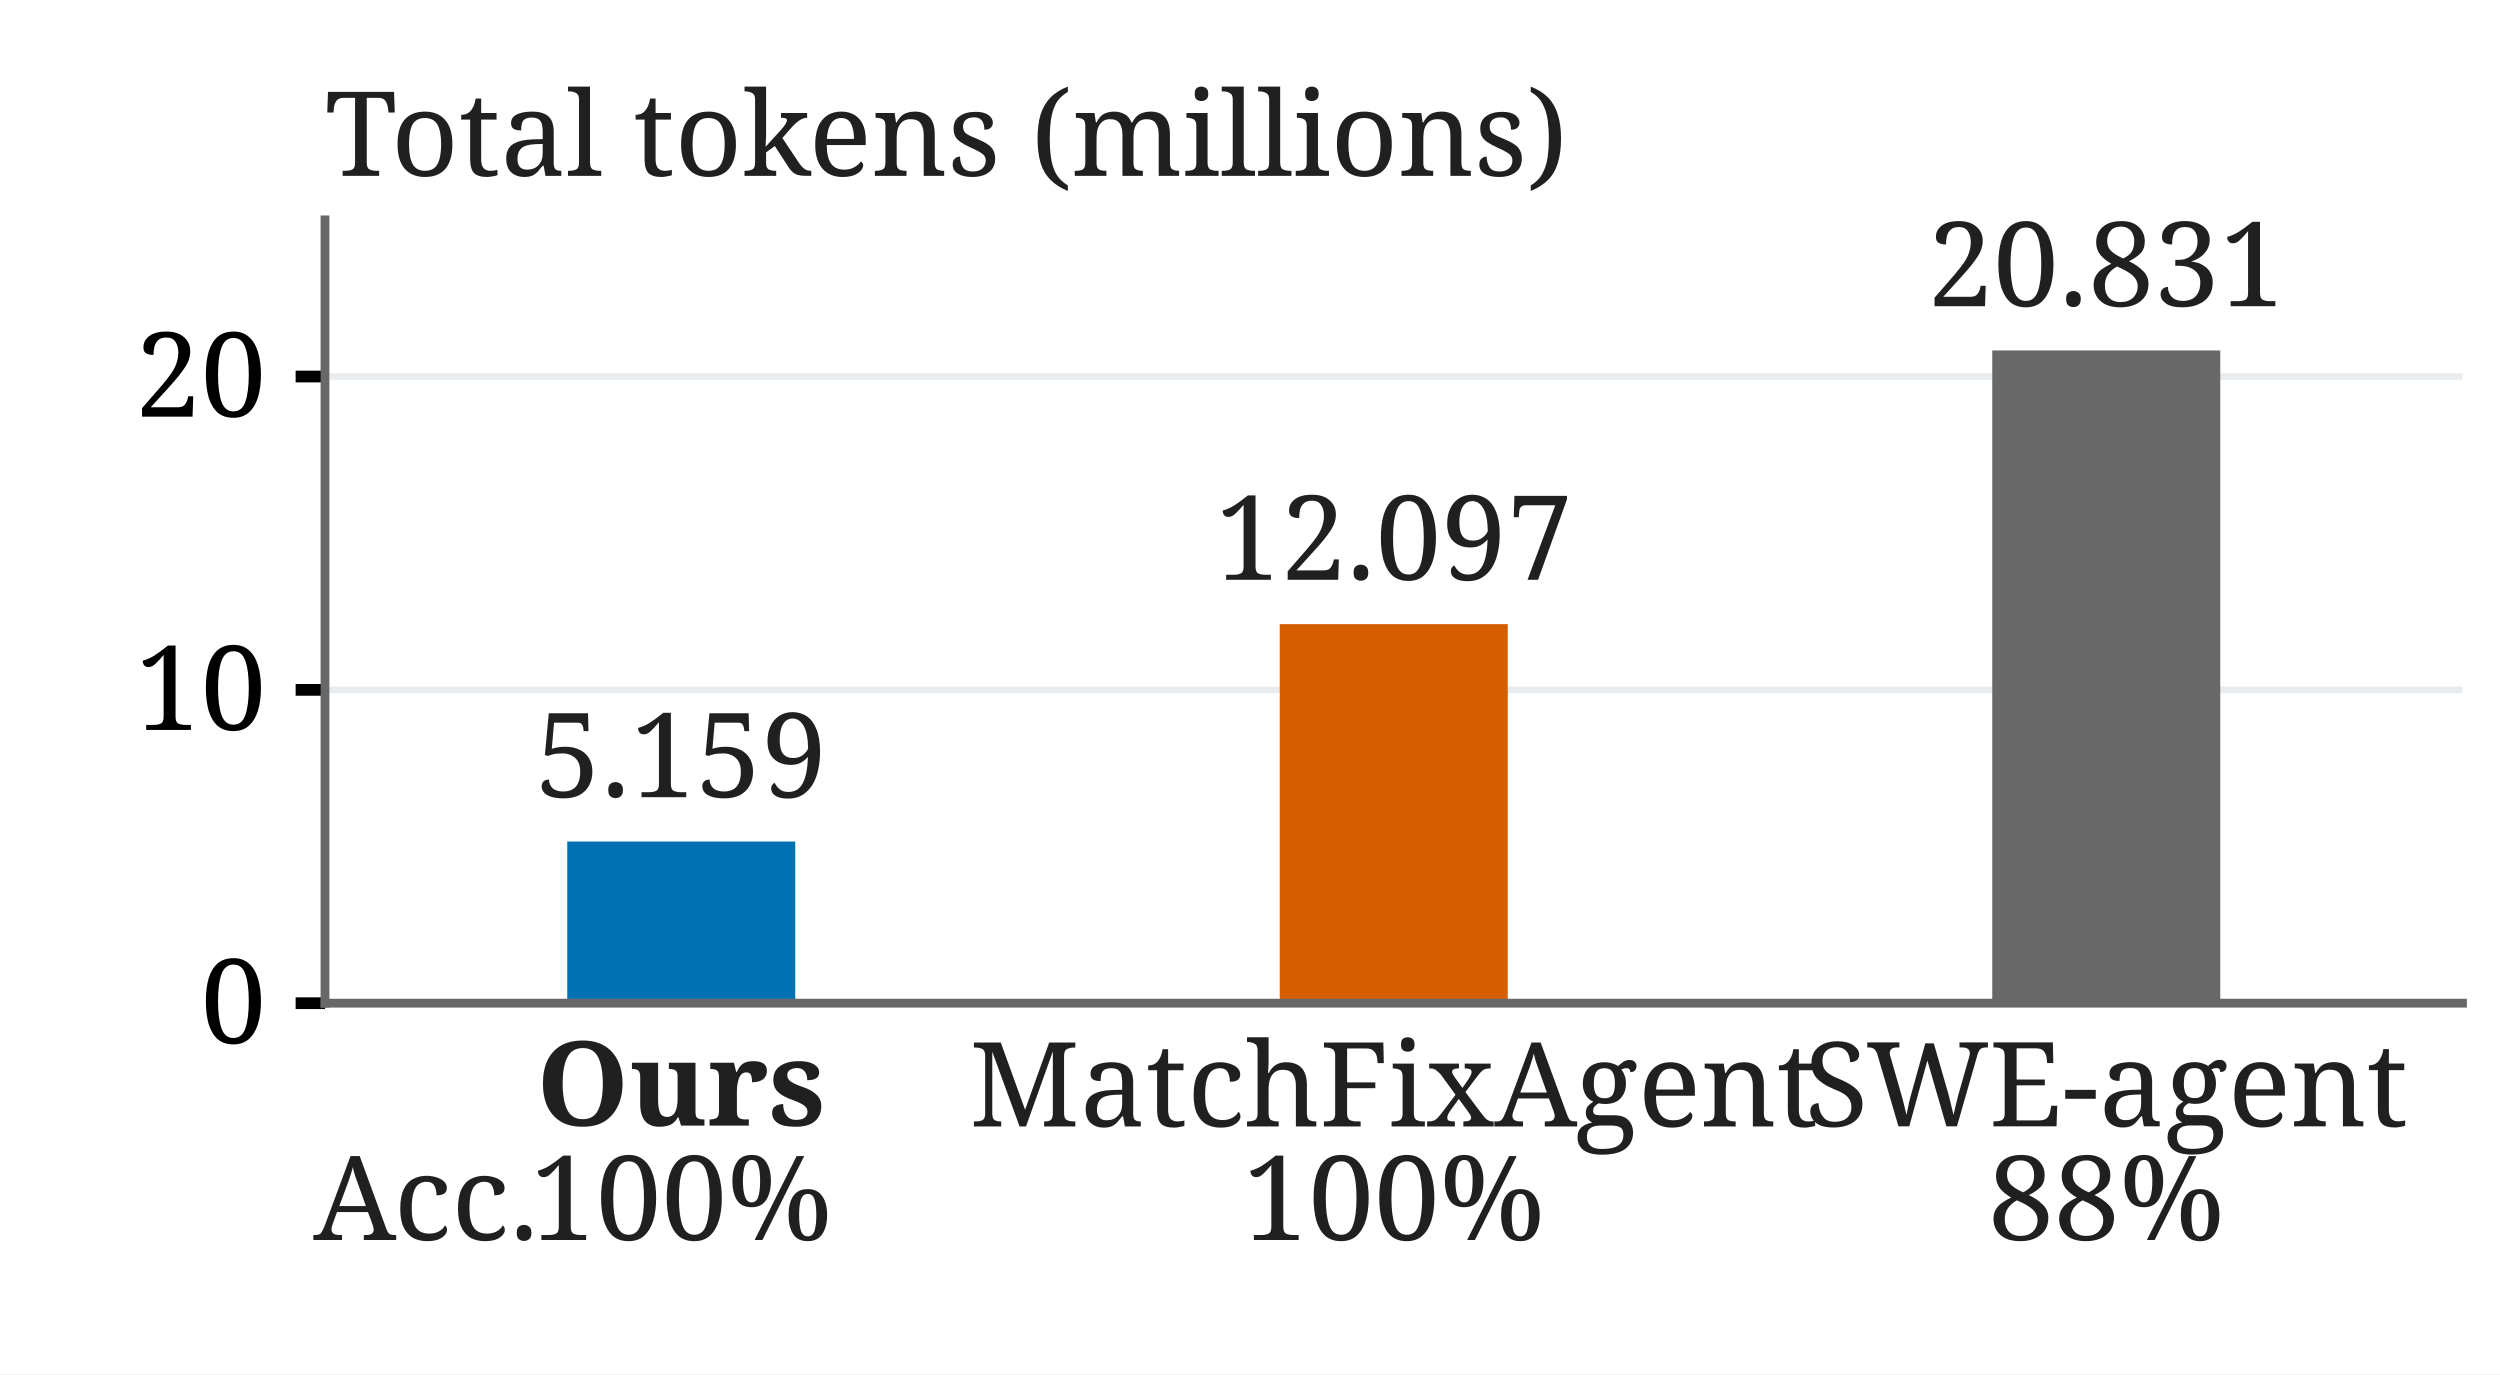
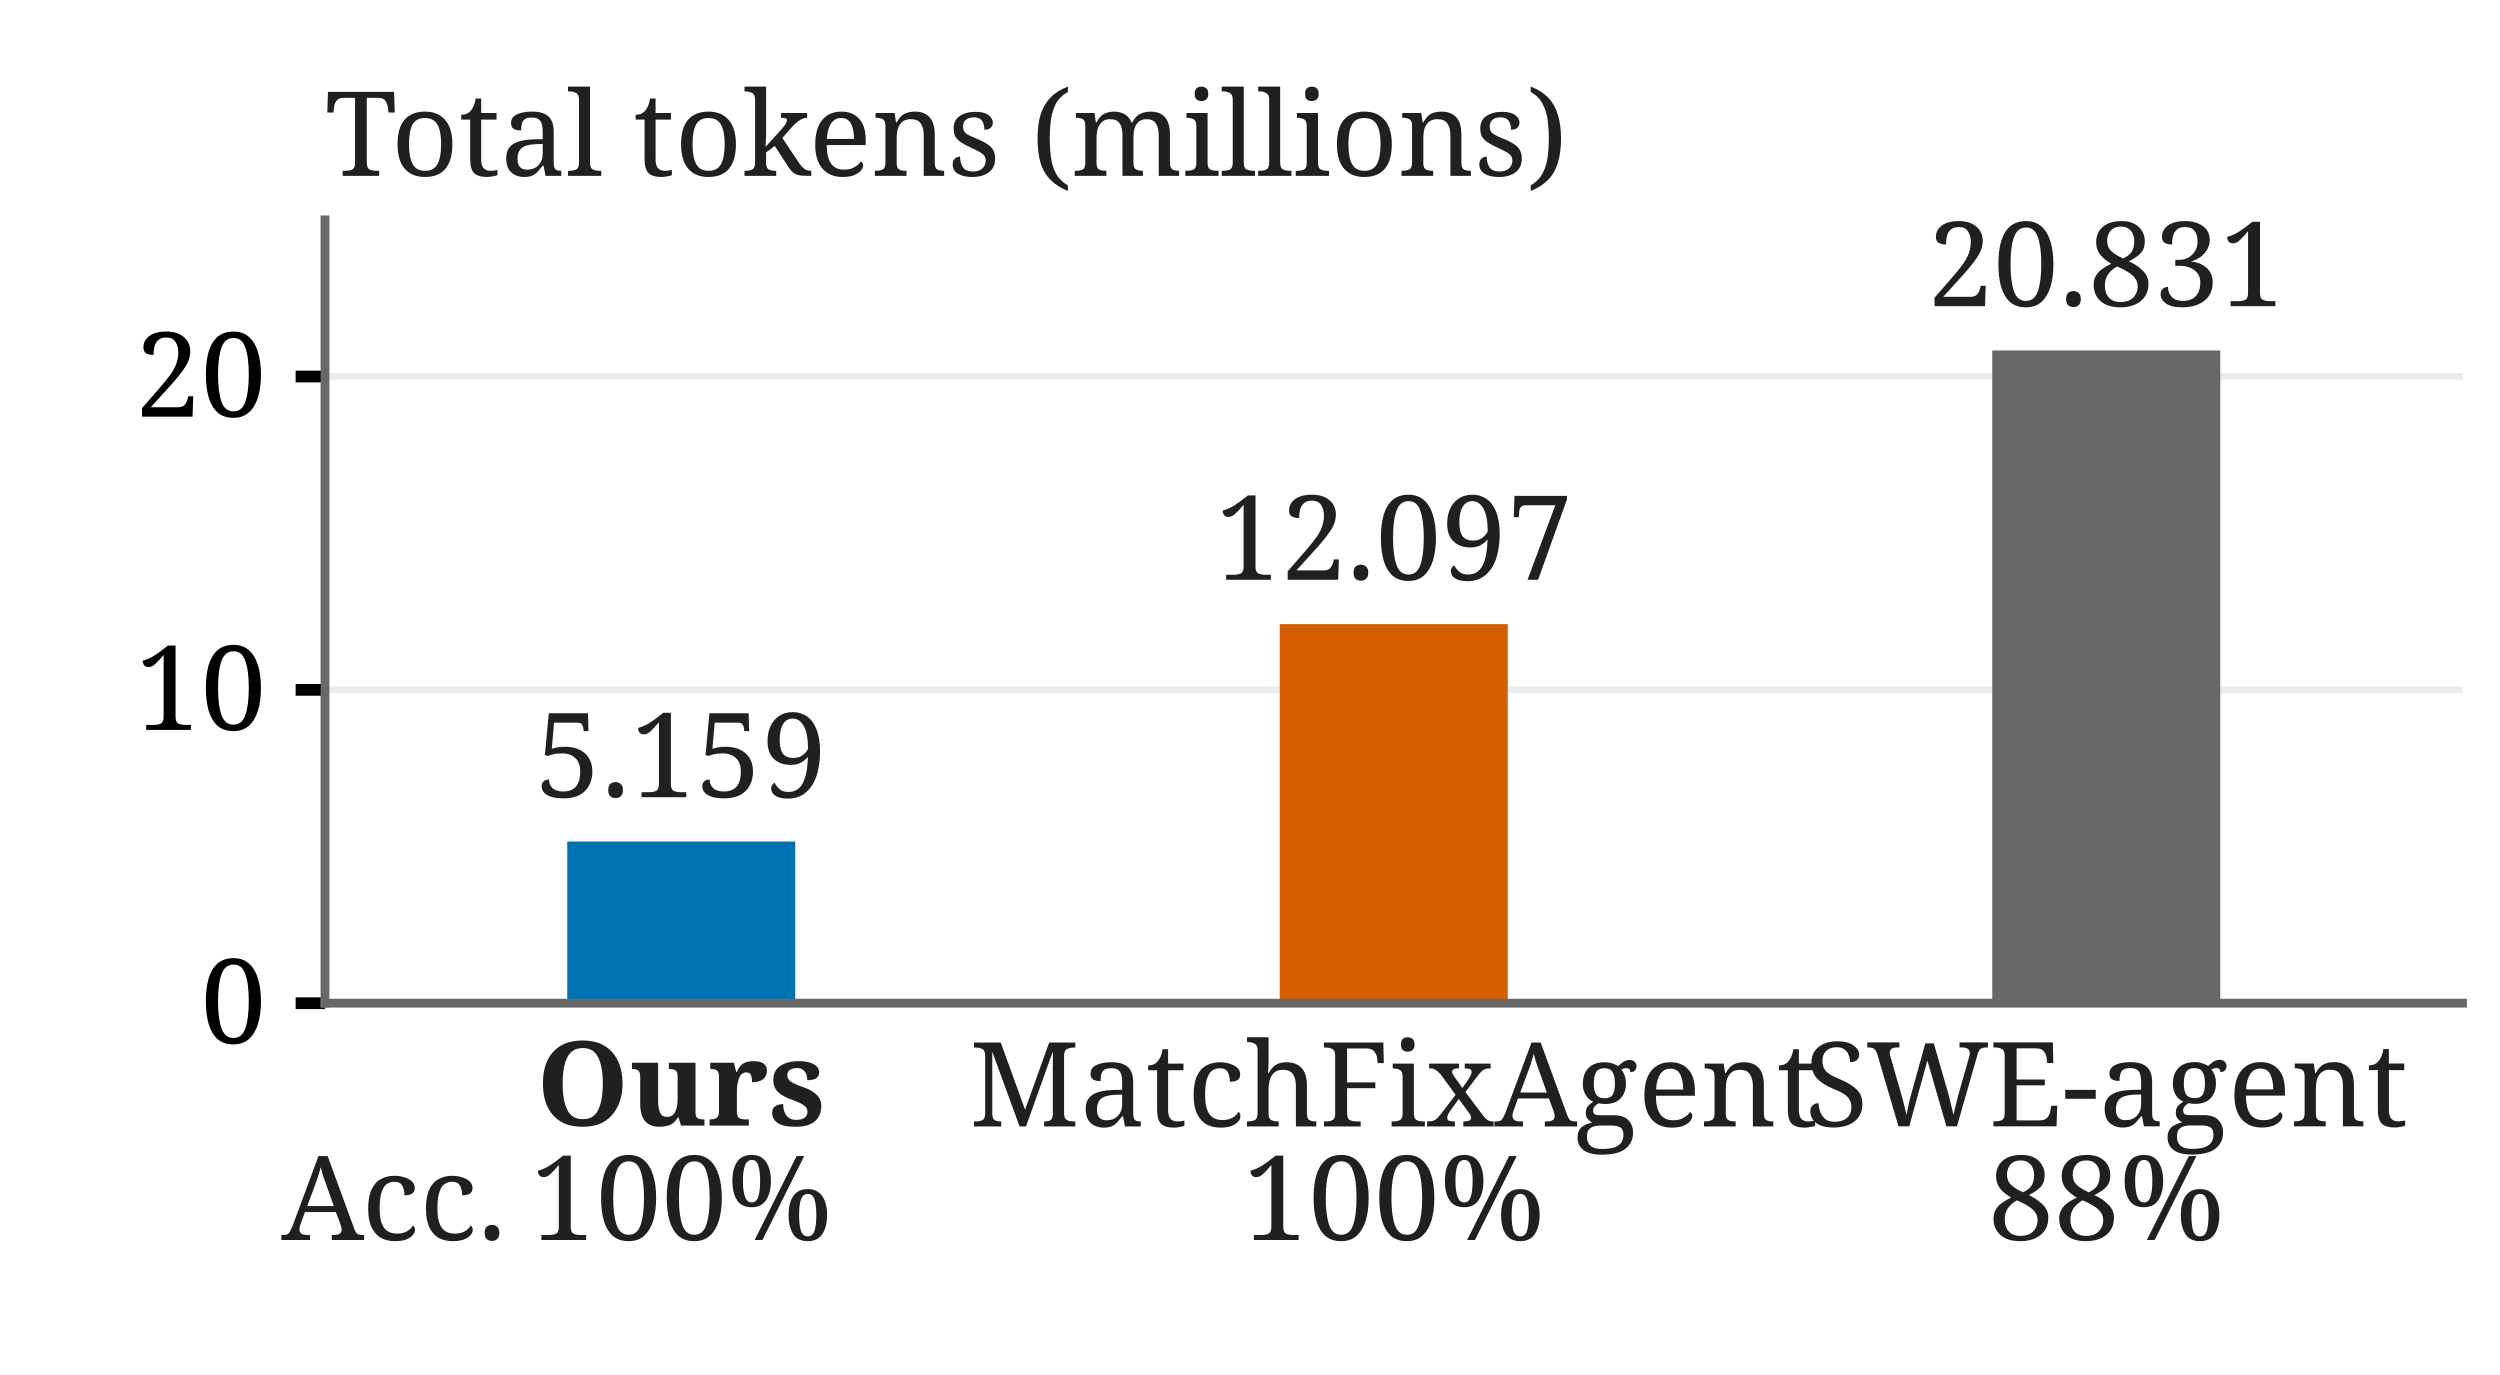
<svg xmlns="http://www.w3.org/2000/svg" xmlns:xlink="http://www.w3.org/1999/xlink" width="170.28pt" height="93.6pt" viewBox="0 0 170.28 93.6" version="1.1">
  <defs>
    <style type="text/css">*{stroke-linejoin: round; stroke-linecap: butt}</style>
  </defs>
  <g id="figure_1">
    <g id="patch_1">
      <path d="M 0 93.6 L 170.28 93.6 L 170.28 0 L 0 0 z " style="fill: #ffffff" />
    </g>
    <g id="axes_1">
      <g id="patch_2">
        <path d="M 22.136 68.328 L 167.726 68.328 L 167.726 14.976 L 22.136 14.976 z " style="fill: #ffffff" />
      </g>
      <g id="matplotlib.axis_1">
        <g id="xtick_1">
          <g id="line2d_1" />
        </g>
        <g id="xtick_2">
          <g id="line2d_2" />
        </g>
        <g id="xtick_3">
          <g id="line2d_3" />
        </g>
      </g>
      <g id="matplotlib.axis_2">
        <g id="ytick_1">
          <g id="line2d_4">
-             <path d="M 22.136 68.328 L 167.726 68.328 " clip-path="url(#p665cf1b40b)" style="fill: none; stroke: #e9ecef; stroke-width: 0.45; stroke-linecap: square" />
+             <path d="M 22.136 68.328 L 167.726 68.328 " clip-path="url(#p3b738fb164)" style="fill: none; stroke: #e9ecef; stroke-width: 0.45; stroke-linecap: square" />
          </g>
          <g id="line2d_5">
            <defs>
-               <path id="m24688bff7a" d="M 0 0 L -2 0 " style="stroke: #000000; stroke-width: 0.8" />
+               <path id="m605a5a4863" d="M 0 0 L -2 0 " style="stroke: #000000; stroke-width: 0.8" />
            </defs>
            <g>
-               <use xlink:href="#m24688bff7a" x="22.136" y="68.328" style="stroke: #000000; stroke-width: 0.8" />
+               <use xlink:href="#m605a5a4863" x="22.136" y="68.328" style="stroke: #000000; stroke-width: 0.8" />
            </g>
          </g>
          <g id="text_1">
            <text style="font-size: 8px; font-family: 'STIXGeneral', serif; text-anchor: end" x="18.136" y="71.06" transform="rotate(-0 18.1364 71.05988)">0</text>
          </g>
        </g>
        <g id="ytick_2">
          <g id="line2d_6">
-             <path d="M 22.136 46.987 L 167.726 46.987 " clip-path="url(#p665cf1b40b)" style="fill: none; stroke: #e9ecef; stroke-width: 0.45; stroke-linecap: square" />
+             <path d="M 22.136 46.987 L 167.726 46.987 " clip-path="url(#p3b738fb164)" style="fill: none; stroke: #e9ecef; stroke-width: 0.45; stroke-linecap: square" />
          </g>
          <g id="line2d_7">
            <g>
-               <use xlink:href="#m24688bff7a" x="22.136" y="46.987" style="stroke: #000000; stroke-width: 0.8" />
+               <use xlink:href="#m605a5a4863" x="22.136" y="46.987" style="stroke: #000000; stroke-width: 0.8" />
            </g>
          </g>
          <g id="text_2">
            <text style="font-size: 8px; font-family: 'STIXGeneral', serif; text-anchor: end" x="18.136" y="49.719" transform="rotate(-0 18.1364 49.71907)">10</text>
          </g>
        </g>
        <g id="ytick_3">
          <g id="line2d_8">
-             <path d="M 22.136 25.646 L 167.726 25.646 " clip-path="url(#p665cf1b40b)" style="fill: none; stroke: #e9ecef; stroke-width: 0.45; stroke-linecap: square" />
+             <path d="M 22.136 25.646 L 167.726 25.646 " clip-path="url(#p3b738fb164)" style="fill: none; stroke: #e9ecef; stroke-width: 0.45; stroke-linecap: square" />
          </g>
          <g id="line2d_9">
            <g>
-               <use xlink:href="#m24688bff7a" x="22.136" y="25.646" style="stroke: #000000; stroke-width: 0.8" />
+               <use xlink:href="#m605a5a4863" x="22.136" y="25.646" style="stroke: #000000; stroke-width: 0.8" />
            </g>
          </g>
          <g id="text_3">
            <text style="font-size: 8px; font-family: 'STIXGeneral', serif; text-anchor: end" x="18.136" y="28.378" transform="rotate(-0 18.1364 28.37827)">20</text>
          </g>
        </g>
      </g>
      <g id="patch_3">
-         <path d="M 38.637 68.328 L 54.166 68.328 L 54.166 57.318 L 38.637 57.318 z " clip-path="url(#p665cf1b40b)" style="fill: #0072b2" />
+         <path d="M 38.637 68.328 L 54.166 68.328 L 54.166 57.318 L 38.637 57.318 z " clip-path="url(#p3b738fb164)" style="fill: #0072b2" />
      </g>
      <g id="patch_4">
-         <path d="M 87.166 68.328 L 102.696 68.328 L 102.696 42.511 L 87.166 42.511 z " clip-path="url(#p665cf1b40b)" style="fill: #d55e00" />
+         <path d="M 87.166 68.328 L 102.696 68.328 L 102.696 42.511 L 87.166 42.511 z " clip-path="url(#p3b738fb164)" style="fill: #d55e00" />
      </g>
      <g id="patch_5">
-         <path d="M 135.696 68.328 L 151.226 68.328 L 151.226 23.872 L 135.696 23.872 z " clip-path="url(#p665cf1b40b)" style="fill: #686868" />
+         <path d="M 135.696 68.328 L 151.226 68.328 L 151.226 23.872 L 135.696 23.872 z " clip-path="url(#p3b738fb164)" style="fill: #686868" />
      </g>
      <g id="patch_6">
        <path d="M 22.136 68.328 L 22.136 14.976 " style="fill: none; stroke: #686868; stroke-width: 0.6; stroke-linejoin: miter; stroke-linecap: square" />
      </g>
      <g id="patch_7">
        <path d="M 22.136 68.328 L 167.726 68.328 " style="fill: none; stroke: #686868; stroke-width: 0.6; stroke-linejoin: miter; stroke-linecap: square" />
      </g>
      <g id="text_4">
        <text style="font-size: 8px; font-family: 'STIXGeneral', serif; text-anchor: middle; fill: #202020" x="46.401" y="54.301" transform="rotate(-0 46.4013 54.3013)">5.159</text>
      </g>
      <g id="text_5">
        <text style="font-size: 8px; font-family: 'STIXGeneral', serif; text-anchor: middle; fill: #202020" x="94.931" y="39.494" transform="rotate(-0 94.9311 39.49443)">12.097</text>
      </g>
      <g id="text_6">
        <text style="font-size: 8px; font-family: 'STIXGeneral', serif; text-anchor: middle; fill: #202020" x="143.461" y="20.855" transform="rotate(-0 143.4609 20.85523)">20.831</text>
      </g>
      <g id="text_7">
        <text style="font-weight: 700; font-size: 8px; font-family: 'STIXGeneral', serif; text-anchor: middle; fill: #202020" x="46.401" y="76.67" transform="rotate(-0 46.4013 76.66986)">Ours</text>
      </g>
      <g id="text_8">
        <text style="font-size: 8px; font-family: 'STIXGeneral', serif; text-anchor: middle; fill: #202020" x="46.401" y="84.462" transform="rotate(-0 46.4013 84.46215)">100%</text>
      </g>
      <g id="text_9">
        <text style="font-size: 8px; font-family: 'STIXGeneral', serif; text-anchor: middle; fill: #202020" x="94.931" y="76.726" transform="rotate(-0 94.9311 76.72611)">MatchFixAgent</text>
      </g>
      <g id="text_10">
        <text style="font-size: 8px; font-family: 'STIXGeneral', serif; text-anchor: middle; fill: #202020" x="94.931" y="84.462" transform="rotate(-0 94.9311 84.46215)">100%</text>
      </g>
      <g id="text_11">
        <text style="font-size: 8px; font-family: 'STIXGeneral', serif; text-anchor: middle; fill: #202020" x="143.461" y="76.719" transform="rotate(-0 143.4609 76.71861)">SWE-agent</text>
      </g>
      <g id="text_12">
        <text style="font-size: 8px; font-family: 'STIXGeneral', serif; text-anchor: middle; fill: #202020" x="143.461" y="84.462" transform="rotate(-0 143.4609 84.46215)">88%</text>
      </g>
      <g id="text_13">
-         <text style="font-size: 8px; font-family: 'STIXGeneral', serif; text-anchor: end; fill: #202020" x="36.695" y="84.462" transform="rotate(-0 36.69534 84.46215)">Acc.</text>
+         <text style="font-size: 8px; font-family: 'STIXGeneral', serif; text-anchor: end; fill: #202020" x="34.511" y="84.462" transform="rotate(-0 34.5115 84.46215)">Acc.</text>
      </g>
      <g id="text_14">
        <text style="font-size: 8px; font-family: 'STIXGeneral', serif; text-anchor: start; fill: #202020" x="22.136" y="11.976" transform="rotate(-0 22.1364 11.976)">Total tokens (millions)</text>
      </g>
    </g>
  </g>
  <defs>
-     <clipPath id="p665cf1b40b">
+     <clipPath id="p3b738fb164">
      <rect x="22.136" y="14.976" width="145.589" height="53.352" />
    </clipPath>
  </defs>
</svg>
